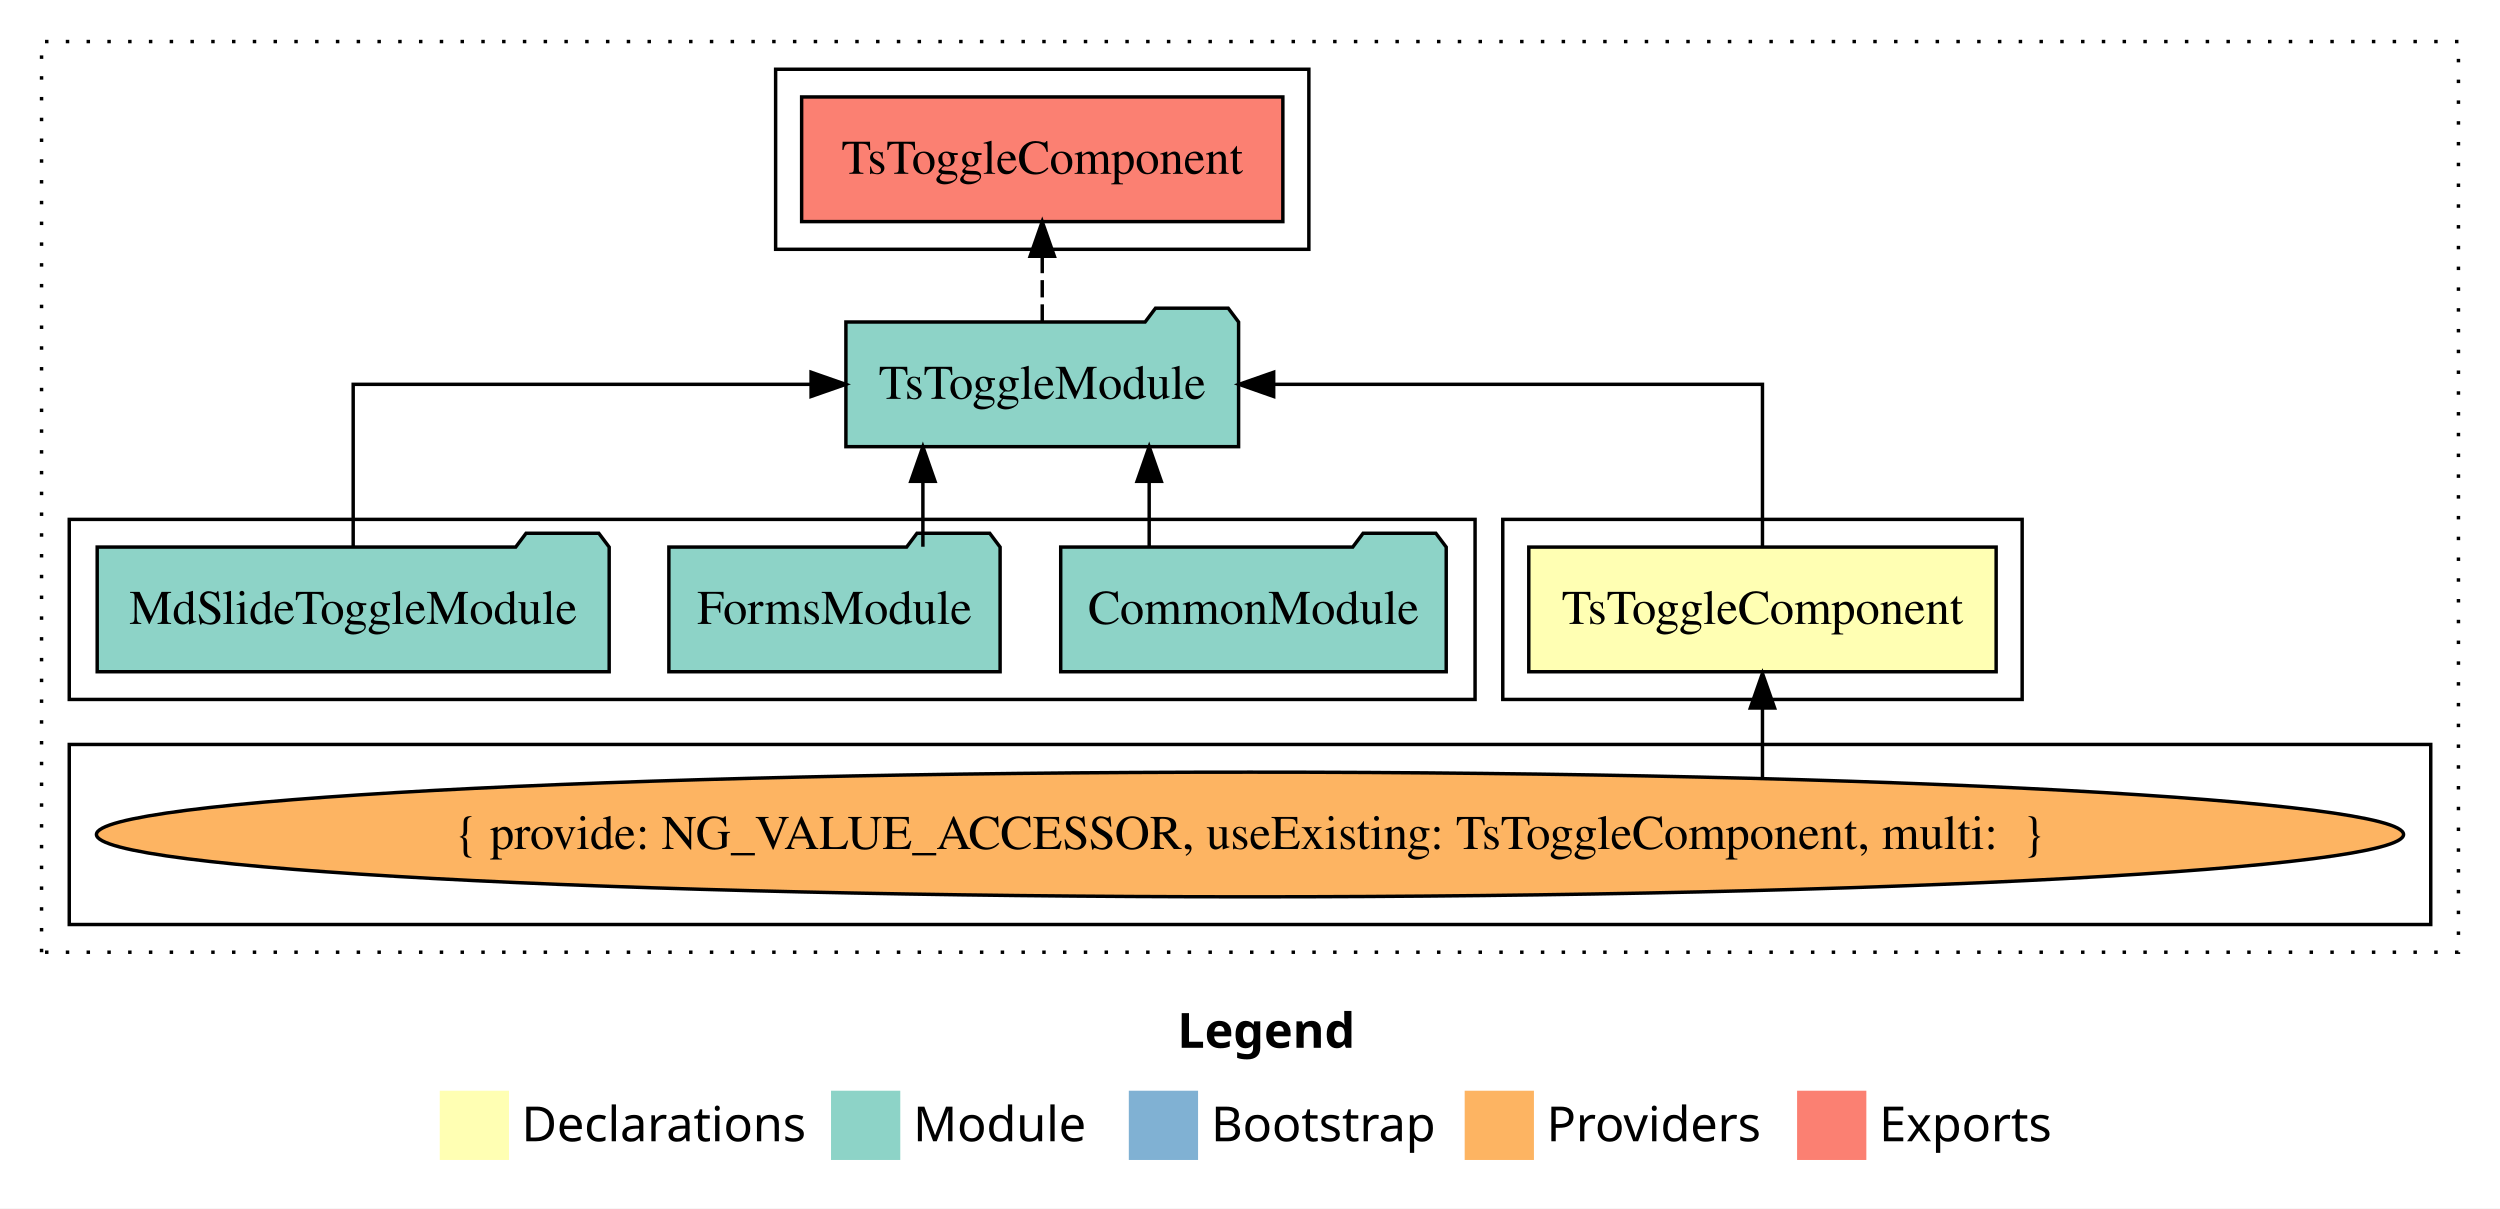
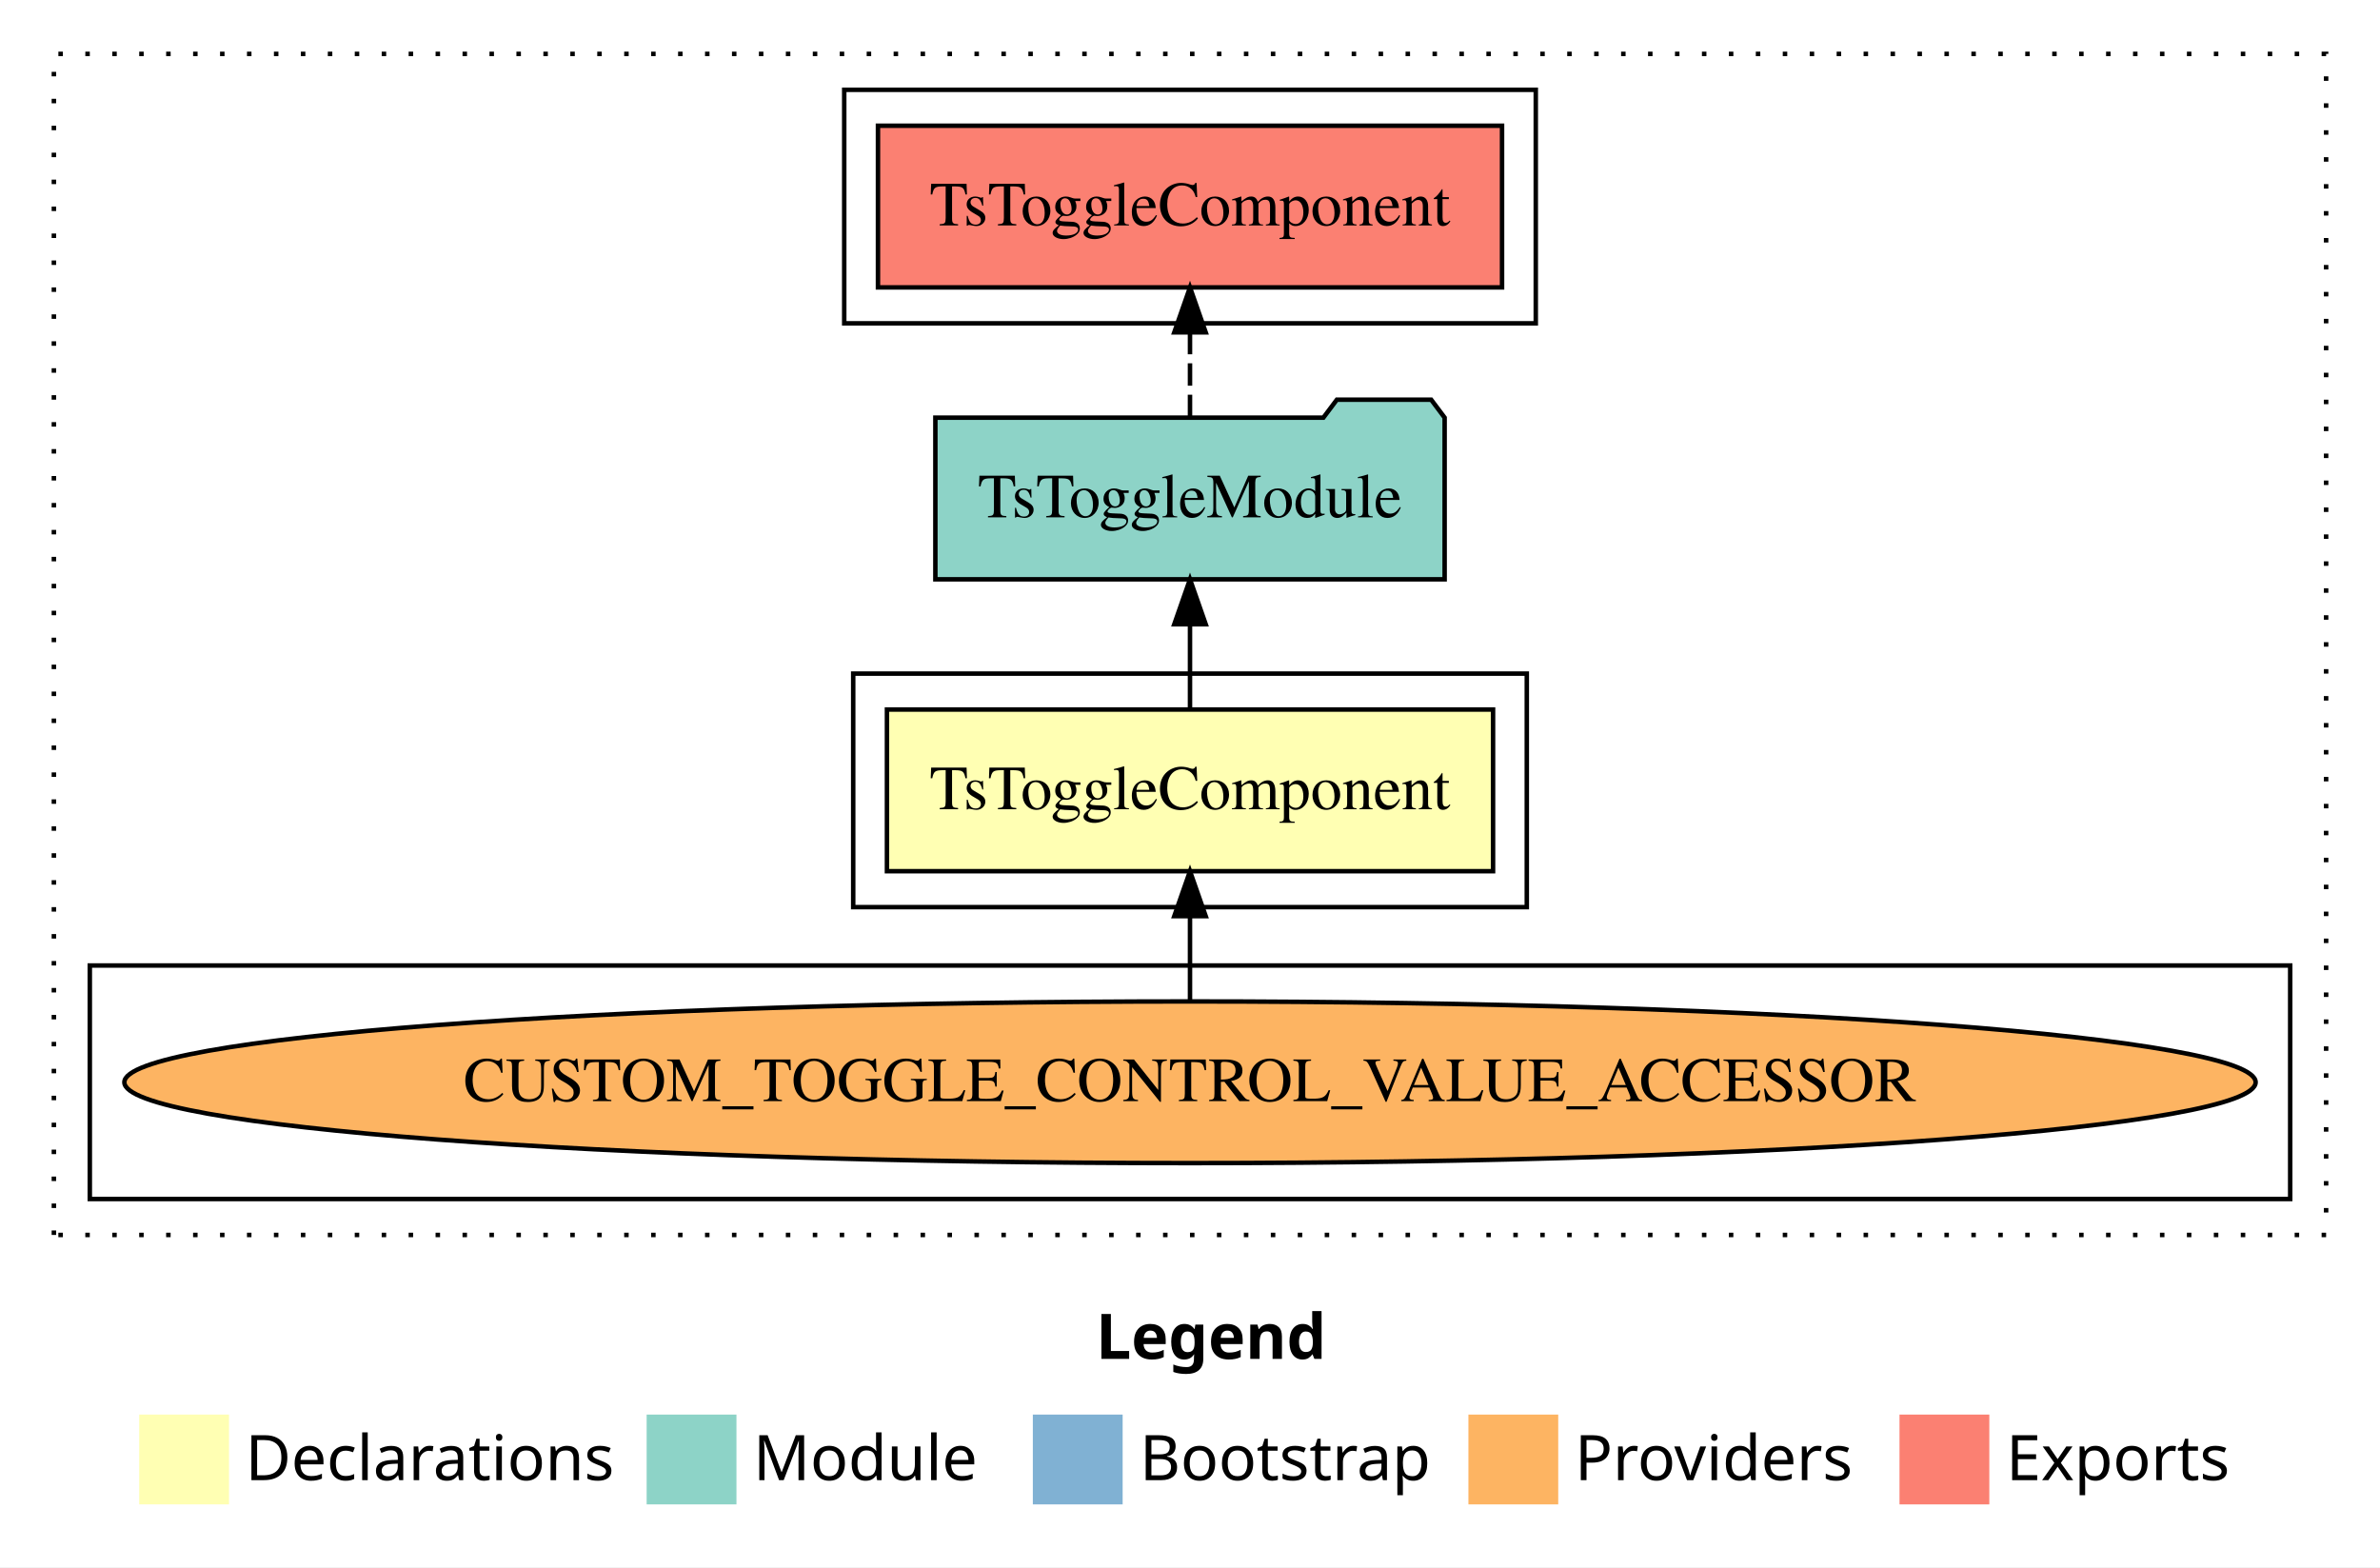
- <svg xmlns="http://www.w3.org/2000/svg" width="722pt" height="349pt" viewBox="0.00 0.00 722.00 349.00">
+ <svg xmlns="http://www.w3.org/2000/svg" width="530pt" height="349pt" viewBox="0.00 0.00 530.00 349.00">
  <g id="graph0" class="graph" transform="scale(1 1) rotate(0) translate(4 345)">
-     <polygon fill="#ffffff" stroke="transparent" points="-4,4 -4,-345 718,-345 718,4 -4,4" />
-     <text text-anchor="start" x="336.009" y="-42.4" font-family="sans-serif" font-weight="bold" font-size="14.00" fill="#000000">Legend</text>
-     <polygon fill="#ffffb3" stroke="transparent" points="123,-10 123,-30 143,-30 143,-10 123,-10" />
-     <text text-anchor="start" x="146.629" y="-15.4" font-family="sans-serif" font-size="14.00" fill="#000000">  Declarations</text>
-     <polygon fill="#8dd3c7" stroke="transparent" points="236,-10 236,-30 256,-30 256,-10 236,-10" />
-     <text text-anchor="start" x="259.725" y="-15.4" font-family="sans-serif" font-size="14.00" fill="#000000">  Module</text>
-     <polygon fill="#80b1d3" stroke="transparent" points="322,-10 322,-30 342,-30 342,-10 322,-10" />
-     <text text-anchor="start" x="345.781" y="-15.4" font-family="sans-serif" font-size="14.00" fill="#000000">  Bootstrap</text>
-     <polygon fill="#fdb462" stroke="transparent" points="419,-10 419,-30 439,-30 439,-10 419,-10" />
-     <text text-anchor="start" x="442.673" y="-15.4" font-family="sans-serif" font-size="14.00" fill="#000000">  Providers</text>
-     <polygon fill="#fb8072" stroke="transparent" points="515,-10 515,-30 535,-30 535,-10 515,-10" />
-     <text text-anchor="start" x="538.726" y="-15.4" font-family="sans-serif" font-size="14.00" fill="#000000">  Exports</text>
+     <polygon fill="#ffffff" stroke="transparent" points="-4,4 -4,-345 526,-345 526,4 -4,4" />
+     <text text-anchor="start" x="240.009" y="-42.4" font-family="sans-serif" font-weight="bold" font-size="14.00" fill="#000000">Legend</text>
+     <polygon fill="#ffffb3" stroke="transparent" points="27,-10 27,-30 47,-30 47,-10 27,-10" />
+     <text text-anchor="start" x="50.629" y="-15.4" font-family="sans-serif" font-size="14.00" fill="#000000">  Declarations</text>
+     <polygon fill="#8dd3c7" stroke="transparent" points="140,-10 140,-30 160,-30 160,-10 140,-10" />
+     <text text-anchor="start" x="163.725" y="-15.4" font-family="sans-serif" font-size="14.00" fill="#000000">  Module</text>
+     <polygon fill="#80b1d3" stroke="transparent" points="226,-10 226,-30 246,-30 246,-10 226,-10" />
+     <text text-anchor="start" x="249.781" y="-15.4" font-family="sans-serif" font-size="14.00" fill="#000000">  Bootstrap</text>
+     <polygon fill="#fdb462" stroke="transparent" points="323,-10 323,-30 343,-30 343,-10 323,-10" />
+     <text text-anchor="start" x="346.673" y="-15.4" font-family="sans-serif" font-size="14.00" fill="#000000">  Providers</text>
+     <polygon fill="#fb8072" stroke="transparent" points="419,-10 419,-30 439,-30 439,-10 419,-10" />
+     <text text-anchor="start" x="442.726" y="-15.4" font-family="sans-serif" font-size="14.00" fill="#000000">  Exports</text>
    <g id="clust1" class="cluster">
-       <polygon fill="none" stroke="#000000" stroke-dasharray="1,5" points="8,-70 8,-333 706,-333 706,-70 8,-70" />
+       <polygon fill="none" stroke="#000000" stroke-dasharray="1,5" points="8,-70 8,-333 514,-333 514,-70 8,-70" />
    </g>
    <g id="clust2" class="cluster">
-       <polygon fill="none" stroke="#000000" points="430,-143 430,-195 580,-195 580,-143 430,-143" />
+       <polygon fill="none" stroke="#000000" points="186,-143 186,-195 336,-195 336,-143 186,-143" />
    </g>
    <g id="clust3" class="cluster">
-       <polygon fill="none" stroke="#000000" points="16,-78 16,-130 698,-130 698,-78 16,-78" />
-     </g>
-     <g id="clust4" class="cluster">
-       <polygon fill="none" stroke="#000000" points="16,-143 16,-195 422,-195 422,-143 16,-143" />
+       <polygon fill="none" stroke="#000000" points="16,-78 16,-130 506,-130 506,-78 16,-78" />
    </g>
    <g id="clust5" class="cluster">
-       <polygon fill="none" stroke="#000000" points="220,-273 220,-325 374,-325 374,-273 220,-273" />
+       <polygon fill="none" stroke="#000000" points="184,-273 184,-325 338,-325 338,-273 184,-273" />
    </g>
    <g id="node1" class="node">
-       <polygon fill="#ffffb3" stroke="#000000" points="572.487,-187 437.513,-187 437.513,-151 572.487,-151 572.487,-187" />
-       <text text-anchor="middle" x="505" y="-164.8" font-family="Times,serif" font-size="14.00" fill="#000000">TsToggleComponent</text>
+       <polygon fill="#ffffb3" stroke="#000000" points="328.487,-187 193.513,-187 193.513,-151 328.487,-151 328.487,-187" />
+       <text text-anchor="middle" x="261" y="-164.8" font-family="Times,serif" font-size="14.00" fill="#000000">TsToggleComponent</text>
    </g>
    <g id="node2" class="node">
-       <polygon fill="#8dd3c7" stroke="#000000" points="353.705,-252 350.705,-256 329.705,-256 326.705,-252 240.295,-252 240.295,-216 353.705,-216 353.705,-252" />
-       <text text-anchor="middle" x="297" y="-229.8" font-family="Times,serif" font-size="14.00" fill="#000000">TsToggleModule</text>
+       <polygon fill="#8dd3c7" stroke="#000000" points="317.705,-252 314.705,-256 293.705,-256 290.705,-252 204.295,-252 204.295,-216 317.705,-216 317.705,-252" />
+       <text text-anchor="middle" x="261" y="-229.8" font-family="Times,serif" font-size="14.00" fill="#000000">TsToggleModule</text>
    </g>
    <g id="edge1" class="edge">
-       <path fill="none" stroke="#000000" d="M505,-187.106C505,-206.339 505,-234 505,-234 505,-234 363.837,-234 363.837,-234" />
-       <polygon fill="#000000" stroke="#000000" points="363.837,-230.5 353.837,-234 363.837,-237.5 363.837,-230.5" />
+       <path fill="none" stroke="#000000" d="M261,-187.106C261,-187.106 261,-205.991 261,-205.991" />
+       <polygon fill="#000000" stroke="#000000" points="257.5,-205.991 261,-215.991 264.5,-205.991 257.5,-205.991" />
    </g>
-     <g id="node7" class="node">
-       <polygon fill="#fb8072" stroke="#000000" points="366.488,-317 227.512,-317 227.512,-281 366.488,-281 366.488,-317" />
-       <text text-anchor="middle" x="297" y="-294.8" font-family="Times,serif" font-size="14.00" fill="#000000">TsToggleComponent </text>
+     <g id="node4" class="node">
+       <polygon fill="#fb8072" stroke="#000000" points="330.488,-317 191.512,-317 191.512,-281 330.488,-281 330.488,-317" />
+       <text text-anchor="middle" x="261" y="-294.8" font-family="Times,serif" font-size="14.00" fill="#000000">TsToggleComponent </text>
    </g>
-     <g id="edge6" class="edge">
-       <path fill="none" stroke="#000000" stroke-dasharray="5,2" d="M297,-252.106C297,-252.106 297,-270.991 297,-270.991" />
-       <polygon fill="#000000" stroke="#000000" points="293.5,-270.991 297,-280.991 300.5,-270.991 293.5,-270.991" />
+     <g id="edge3" class="edge">
+       <path fill="none" stroke="#000000" stroke-dasharray="5,2" d="M261,-252.106C261,-252.106 261,-270.991 261,-270.991" />
+       <polygon fill="#000000" stroke="#000000" points="257.5,-270.991 261,-280.991 264.5,-270.991 257.5,-270.991" />
    </g>
    <g id="node3" class="node">
-       <ellipse fill="#fdb462" stroke="#000000" cx="357" cy="-104" rx="333.149" ry="18" />
-       <text text-anchor="middle" x="357" y="-99.8" font-family="Times,serif" font-size="14.00" fill="#000000">{ provide: NG_VALUE_ACCESSOR, useExisting: TsToggleComponent, multi:  }</text>
+       <ellipse fill="#fdb462" stroke="#000000" cx="261" cy="-104" rx="237.306" ry="18" />
+       <text text-anchor="middle" x="261" y="-99.8" font-family="Times,serif" font-size="14.00" fill="#000000">CUSTOM_TOGGLE_CONTROL_VALUE_ACCESSOR</text>
    </g>
    <g id="edge2" class="edge">
-       <path fill="none" stroke="#000000" d="M505,-120.402C505,-120.402 505,-140.537 505,-140.537" />
-       <polygon fill="#000000" stroke="#000000" points="501.5,-140.537 505,-150.537 508.5,-140.537 501.5,-140.537" />
-     </g>
-     <g id="node4" class="node">
-       <polygon fill="#8dd3c7" stroke="#000000" points="413.668,-187 410.668,-191 389.668,-191 386.668,-187 302.332,-187 302.332,-151 413.668,-151 413.668,-187" />
-       <text text-anchor="middle" x="358" y="-164.8" font-family="Times,serif" font-size="14.00" fill="#000000">CommonModule</text>
-     </g>
-     <g id="edge3" class="edge">
-       <path fill="none" stroke="#000000" d="M327.884,-187.106C327.884,-187.106 327.884,-205.991 327.884,-205.991" />
-       <polygon fill="#000000" stroke="#000000" points="324.384,-205.991 327.884,-215.991 331.384,-205.991 324.384,-205.991" />
-     </g>
-     <g id="node5" class="node">
-       <polygon fill="#8dd3c7" stroke="#000000" points="284.829,-187 281.829,-191 260.829,-191 257.829,-187 189.171,-187 189.171,-151 284.829,-151 284.829,-187" />
-       <text text-anchor="middle" x="237" y="-164.8" font-family="Times,serif" font-size="14.00" fill="#000000">FormsModule</text>
-     </g>
-     <g id="edge4" class="edge">
-       <path fill="none" stroke="#000000" d="M262.531,-187.106C262.531,-187.106 262.531,-205.991 262.531,-205.991" />
-       <polygon fill="#000000" stroke="#000000" points="259.031,-205.991 262.531,-215.991 266.031,-205.991 259.031,-205.991" />
-     </g>
-     <g id="node6" class="node">
-       <polygon fill="#8dd3c7" stroke="#000000" points="171.931,-187 168.931,-191 147.931,-191 144.931,-187 24.069,-187 24.069,-151 171.931,-151 171.931,-187" />
-       <text text-anchor="middle" x="98" y="-164.8" font-family="Times,serif" font-size="14.00" fill="#000000">MdSlideToggleModule</text>
-     </g>
-     <g id="edge5" class="edge">
-       <path fill="none" stroke="#000000" d="M98,-187.106C98,-206.339 98,-234 98,-234 98,-234 230.241,-234 230.241,-234" />
-       <polygon fill="#000000" stroke="#000000" points="230.241,-237.5 240.241,-234 230.241,-230.5 230.241,-237.5" />
+       <path fill="none" stroke="#000000" d="M261,-122.106C261,-122.106 261,-140.991 261,-140.991" />
+       <polygon fill="#000000" stroke="#000000" points="257.5,-140.991 261,-150.991 264.5,-140.991 257.5,-140.991" />
    </g>
  </g>
</svg>
